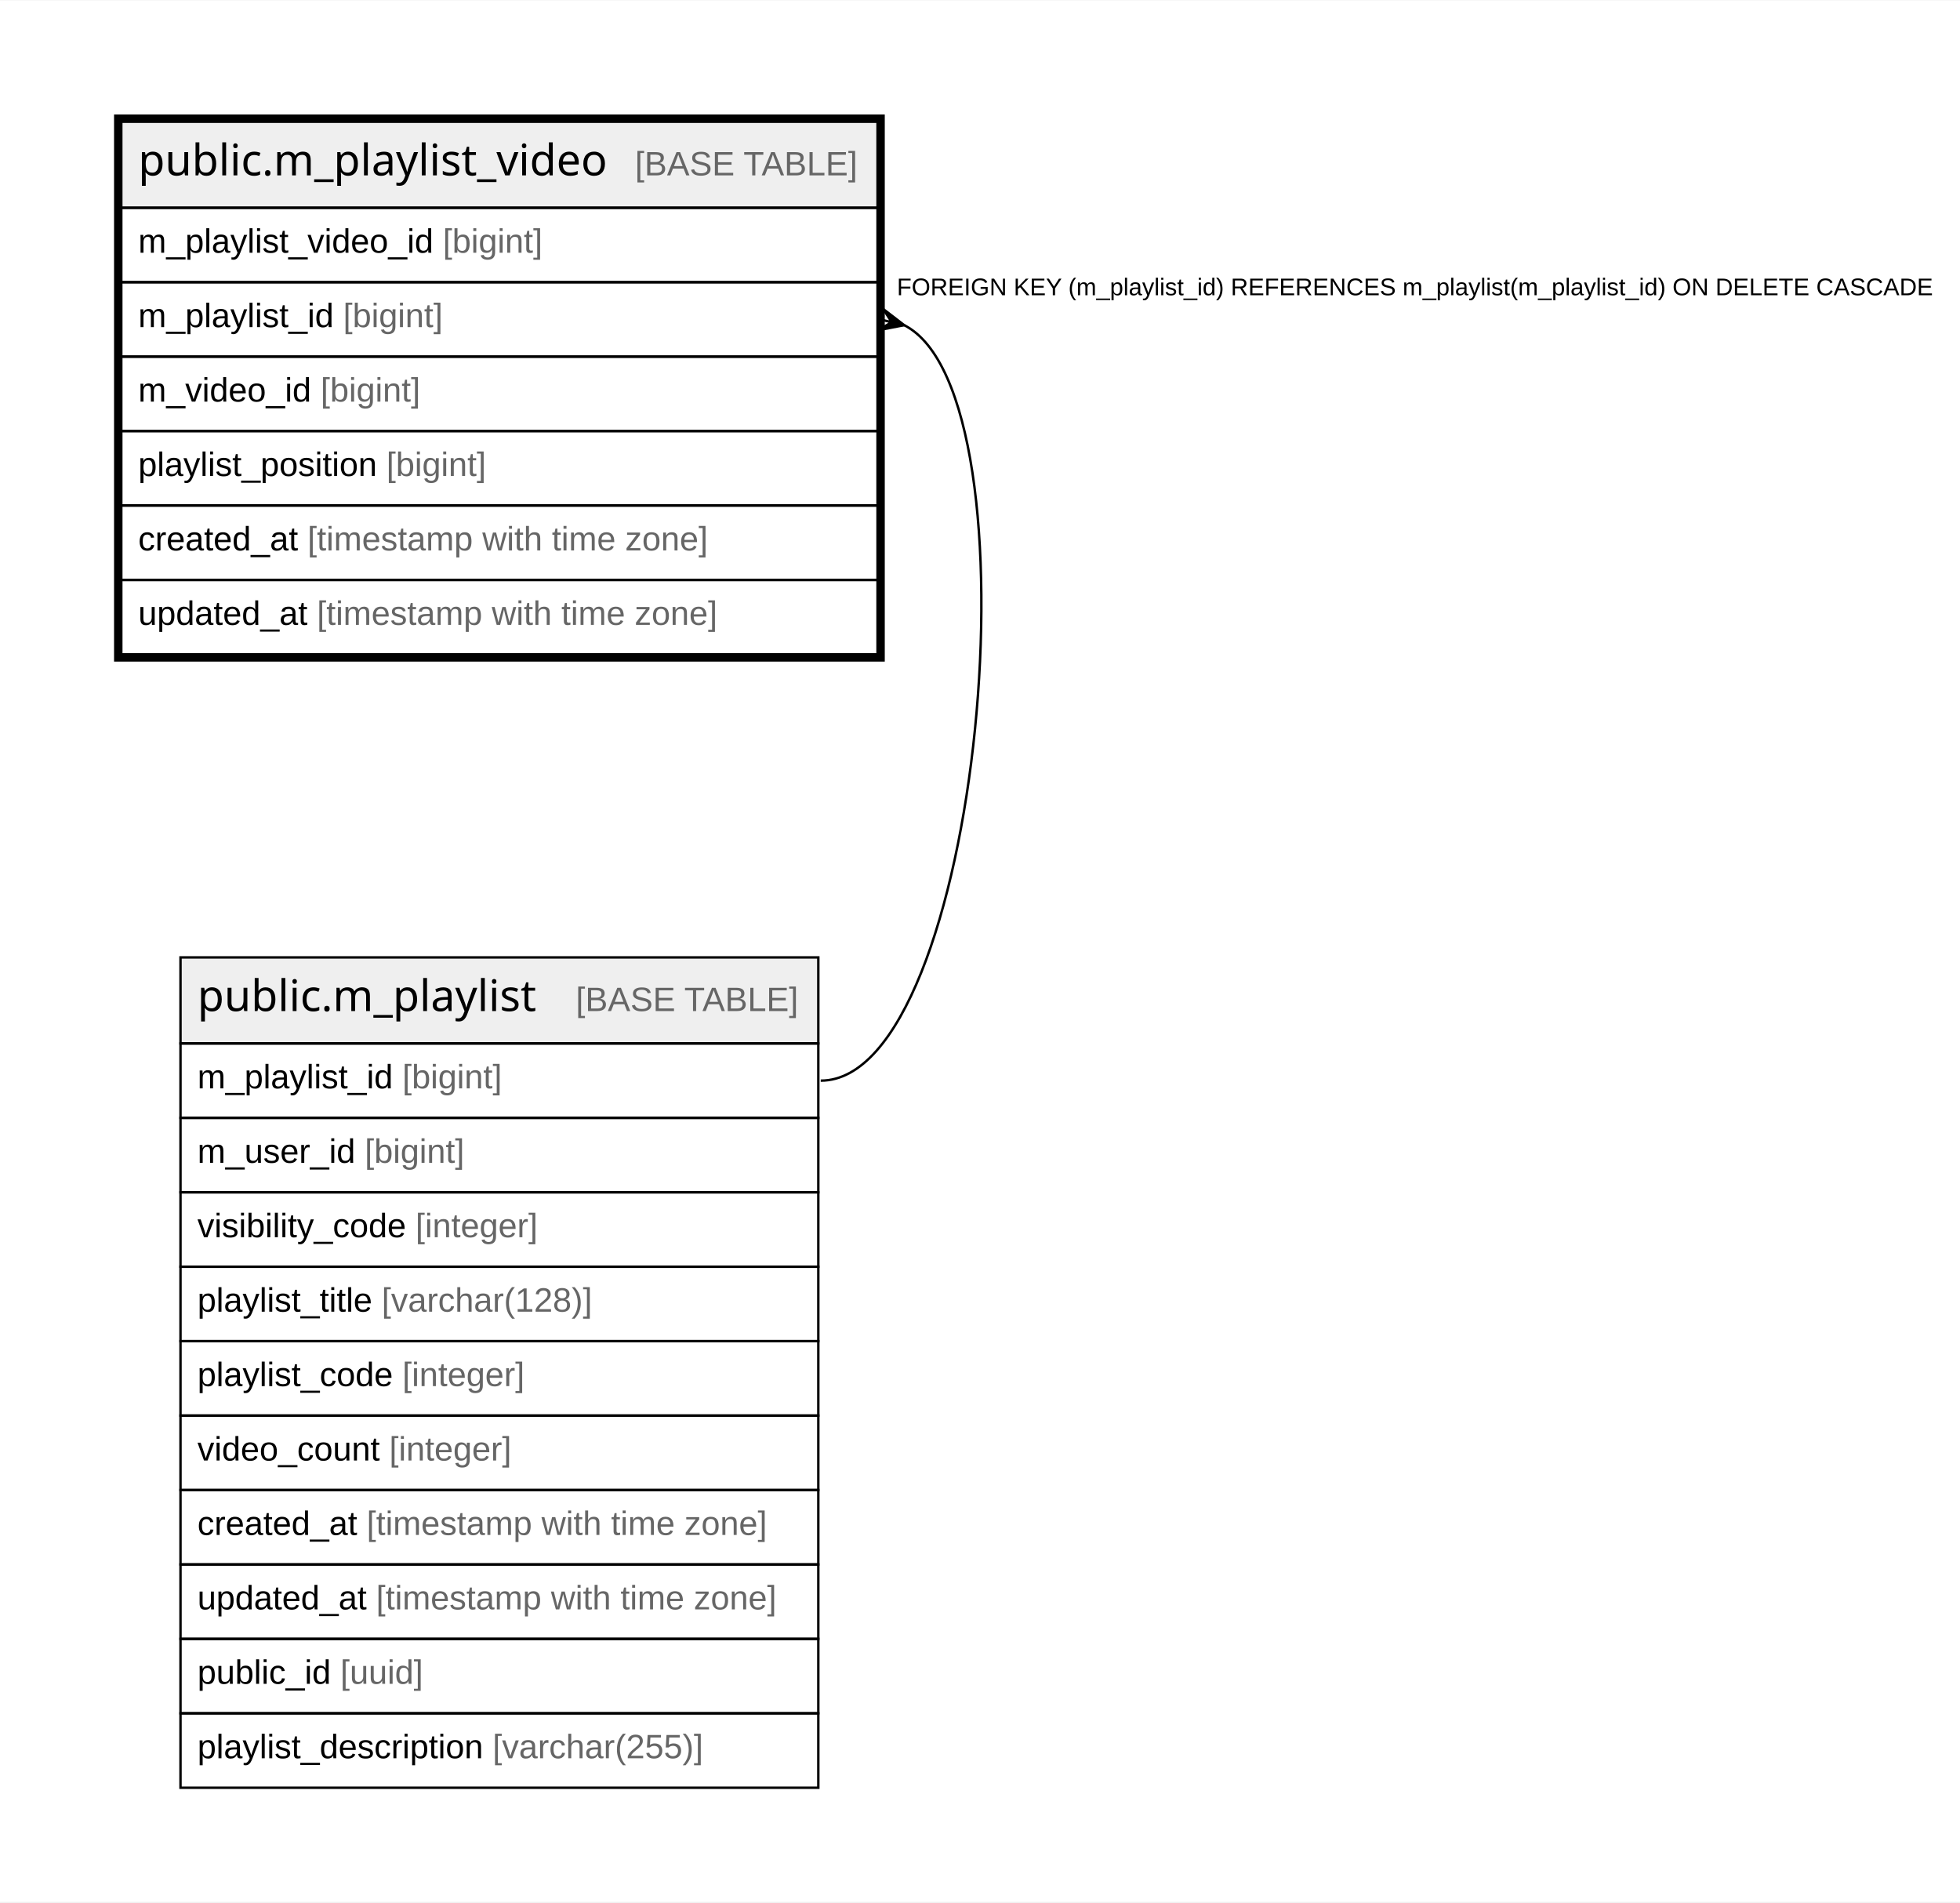
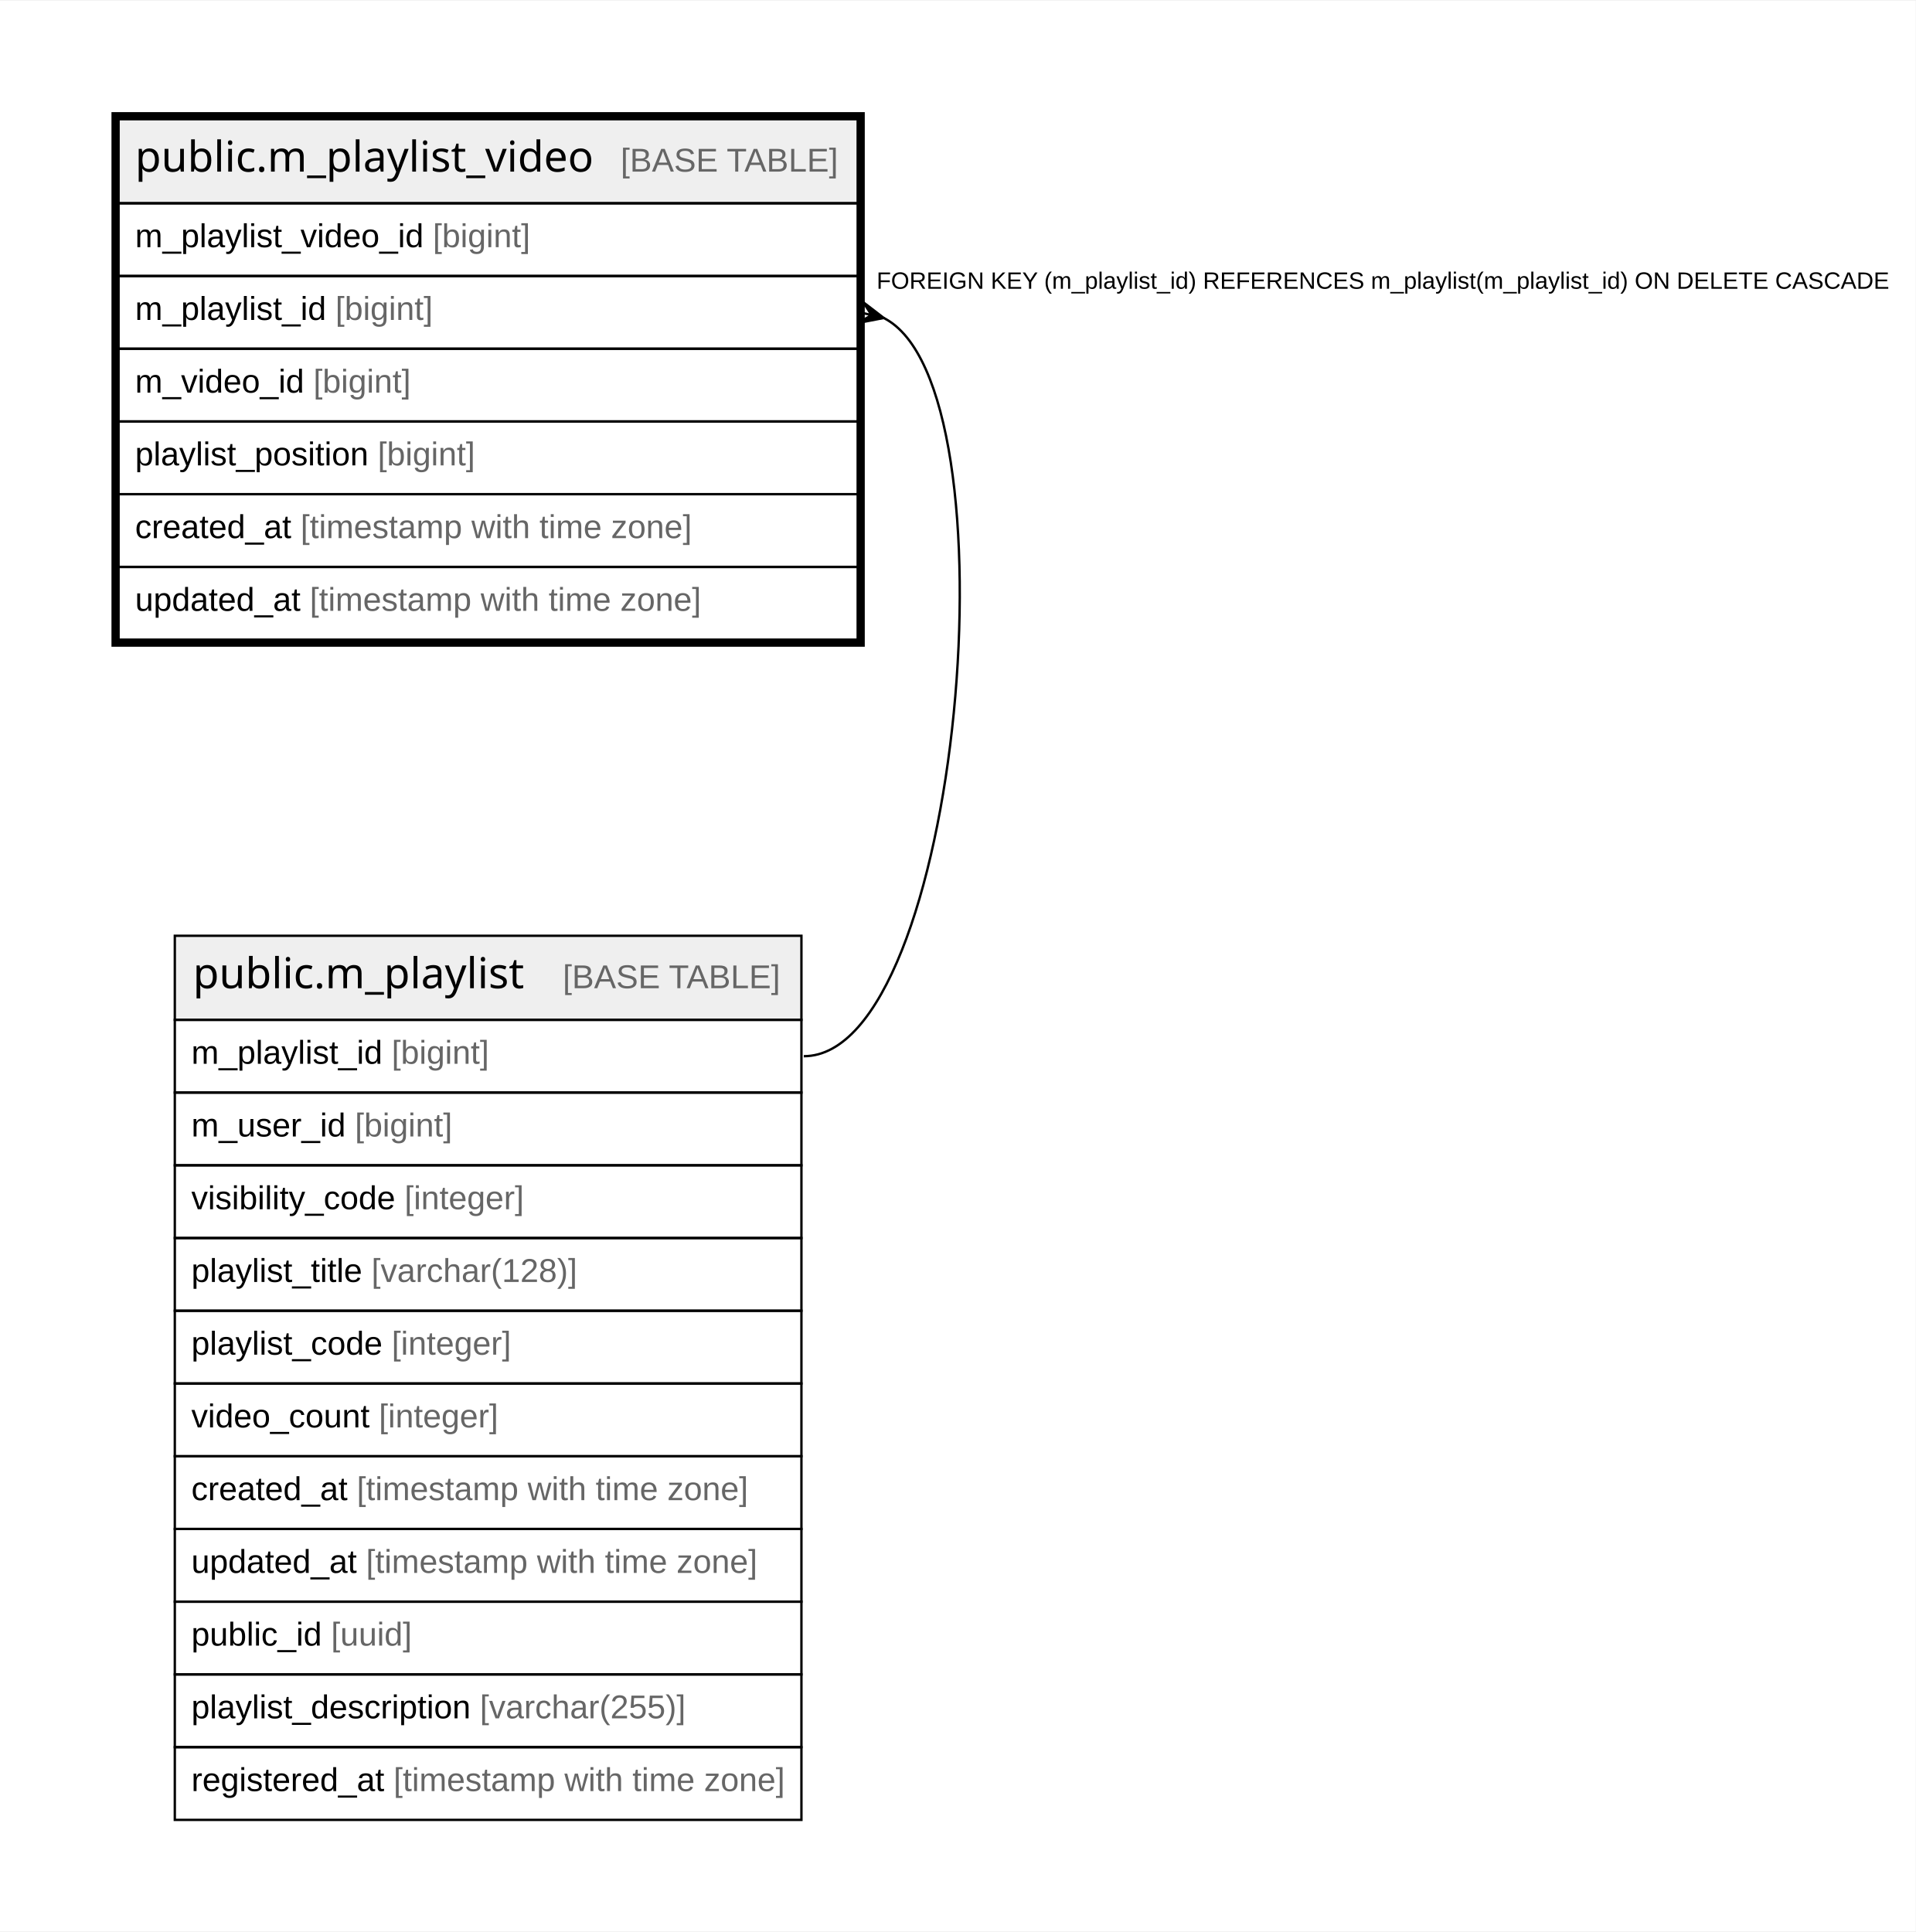
- <svg xmlns="http://www.w3.org/2000/svg" width="811pt" height="787pt" viewBox="0.00 0.00 811.16 786.80">
-   <g id="graph0" class="graph" transform="scale(1 1) rotate(0) translate(4 782.8)">
-     <polygon fill="white" stroke="none" points="-4,4 -4,-782.8 807.16,-782.8 807.16,4 -4,4" />
+ <svg xmlns="http://www.w3.org/2000/svg" width="811pt" height="818pt" viewBox="0.00 0.00 811.16 817.60">
+   <g id="graph0" class="graph" transform="scale(1 1) rotate(0) translate(4 813.6)">
+     <polygon fill="white" stroke="none" points="-4,4 -4,-813.6 807.16,-813.6 807.16,4 -4,4" />
    <g id="node1" class="node">
-       <polygon fill="#efefef" stroke="none" points="46.2,-697 46.2,-732.6 359.17,-732.6 359.17,-697 46.2,-697" />
-       <polygon fill="none" stroke="black" points="46.2,-697 46.2,-732.6 359.17,-732.6 359.17,-697 46.2,-697" />
-       <text text-anchor="start" x="53.2" y="-710.4" font-family="Arial Bold" font-size="18.00">public.m_playlist_video</text>
-       <text text-anchor="start" x="227.68" y="-710.4" font-family="Arial" font-size="14.00">    </text>
-       <text text-anchor="start" x="258.8" y="-710.4" font-family="Arial" font-size="14.00" fill="#666666">[BASE TABLE]</text>
+       <polygon fill="#efefef" stroke="none" points="46.2,-727.8 46.2,-763.4 359.17,-763.4 359.17,-727.8 46.2,-727.8" />
+       <polygon fill="none" stroke="black" points="46.2,-727.8 46.2,-763.4 359.17,-763.4 359.17,-727.8 46.2,-727.8" />
+       <text text-anchor="start" x="53.2" y="-741.2" font-family="Arial Bold" font-size="18.00">public.m_playlist_video</text>
+       <text text-anchor="start" x="227.68" y="-741.2" font-family="Arial" font-size="14.00">    </text>
+       <text text-anchor="start" x="258.8" y="-741.2" font-family="Arial" font-size="14.00" fill="#666666">[BASE TABLE]</text>
+       <polygon fill="none" stroke="black" points="46.2,-697 46.2,-727.8 359.17,-727.8 359.17,-697 46.2,-697" />
+       <text text-anchor="start" x="53.2" y="-709.2" font-family="Arial" font-size="14.00">m_playlist_video_id </text>
+       <text text-anchor="start" x="179.27" y="-709.2" font-family="Arial" font-size="14.00" fill="#666666">[bigint]</text>
      <polygon fill="none" stroke="black" points="46.2,-666.2 46.2,-697 359.17,-697 359.17,-666.2 46.2,-666.2" />
-       <text text-anchor="start" x="53.2" y="-678.4" font-family="Arial" font-size="14.00">m_playlist_video_id </text>
-       <text text-anchor="start" x="179.27" y="-678.4" font-family="Arial" font-size="14.00" fill="#666666">[bigint]</text>
+       <text text-anchor="start" x="53.2" y="-678.4" font-family="Arial" font-size="14.00">m_playlist_id </text>
+       <text text-anchor="start" x="138.01" y="-678.4" font-family="Arial" font-size="14.00" fill="#666666">[bigint]</text>
      <polygon fill="none" stroke="black" points="46.2,-635.4 46.2,-666.2 359.17,-666.2 359.17,-635.4 46.2,-635.4" />
-       <text text-anchor="start" x="53.2" y="-647.6" font-family="Arial" font-size="14.00">m_playlist_id </text>
-       <text text-anchor="start" x="138.01" y="-647.6" font-family="Arial" font-size="14.00" fill="#666666">[bigint]</text>
+       <text text-anchor="start" x="53.2" y="-647.6" font-family="Arial" font-size="14.00">m_video_id </text>
+       <text text-anchor="start" x="128.69" y="-647.6" font-family="Arial" font-size="14.00" fill="#666666">[bigint]</text>
      <polygon fill="none" stroke="black" points="46.2,-604.6 46.2,-635.4 359.17,-635.4 359.17,-604.6 46.2,-604.6" />
-       <text text-anchor="start" x="53.2" y="-616.8" font-family="Arial" font-size="14.00">m_video_id </text>
-       <text text-anchor="start" x="128.69" y="-616.8" font-family="Arial" font-size="14.00" fill="#666666">[bigint]</text>
+       <text text-anchor="start" x="53.2" y="-616.8" font-family="Arial" font-size="14.00">playlist_position </text>
+       <text text-anchor="start" x="155.92" y="-616.8" font-family="Arial" font-size="14.00" fill="#666666">[bigint]</text>
      <polygon fill="none" stroke="black" points="46.2,-573.8 46.2,-604.6 359.17,-604.6 359.17,-573.8 46.2,-573.8" />
-       <text text-anchor="start" x="53.2" y="-586" font-family="Arial" font-size="14.00">playlist_position </text>
-       <text text-anchor="start" x="155.92" y="-586" font-family="Arial" font-size="14.00" fill="#666666">[bigint]</text>
+       <text text-anchor="start" x="53.2" y="-586" font-family="Arial" font-size="14.00">created_at </text>
+       <text text-anchor="start" x="123.25" y="-586" font-family="Arial" font-size="14.00" fill="#666666">[timestamp with time zone]</text>
      <polygon fill="none" stroke="black" points="46.2,-543 46.2,-573.8 359.17,-573.8 359.17,-543 46.2,-543" />
-       <text text-anchor="start" x="53.2" y="-555.2" font-family="Arial" font-size="14.00">created_at </text>
-       <text text-anchor="start" x="123.25" y="-555.2" font-family="Arial" font-size="14.00" fill="#666666">[timestamp with time zone]</text>
-       <polygon fill="none" stroke="black" points="46.2,-512.2 46.2,-543 359.17,-543 359.17,-512.2 46.2,-512.2" />
-       <text text-anchor="start" x="53.2" y="-524.4" font-family="Arial" font-size="14.00">updated_at </text>
-       <text text-anchor="start" x="127.16" y="-524.4" font-family="Arial" font-size="14.00" fill="#666666">[timestamp with time zone]</text>
-       <polygon fill="none" stroke="black" stroke-width="3" points="44.7,-510.7 44.7,-734.1 360.67,-734.1 360.67,-510.7 44.7,-510.7" />
+       <text text-anchor="start" x="53.2" y="-555.2" font-family="Arial" font-size="14.00">updated_at </text>
+       <text text-anchor="start" x="127.16" y="-555.2" font-family="Arial" font-size="14.00" fill="#666666">[timestamp with time zone]</text>
+       <polygon fill="none" stroke="black" stroke-width="3" points="44.7,-541.5 44.7,-764.9 360.67,-764.9 360.67,-541.5 44.7,-541.5" />
    </g>
    <g id="node2" class="node">
-       <polygon fill="#efefef" stroke="none" points="70.7,-351.2 70.7,-386.8 334.67,-386.8 334.67,-351.2 70.7,-351.2" />
-       <polygon fill="none" stroke="black" points="70.7,-351.2 70.7,-386.8 334.67,-386.8 334.67,-351.2 70.7,-351.2" />
-       <text text-anchor="start" x="77.7" y="-364.6" font-family="Arial Bold" font-size="18.00">public.m_playlist</text>
-       <text text-anchor="start" x="203.19" y="-364.6" font-family="Arial" font-size="14.00">    </text>
-       <text text-anchor="start" x="234.3" y="-364.6" font-family="Arial" font-size="14.00" fill="#666666">[BASE TABLE]</text>
-       <polygon fill="none" stroke="black" points="70.7,-320.4 70.7,-351.2 334.67,-351.2 334.67,-320.4 70.7,-320.4" />
-       <text text-anchor="start" x="77.7" y="-332.6" font-family="Arial" font-size="14.00">m_playlist_id </text>
-       <text text-anchor="start" x="162.51" y="-332.6" font-family="Arial" font-size="14.00" fill="#666666">[bigint]</text>
-       <polygon fill="none" stroke="black" points="70.7,-289.6 70.7,-320.4 334.67,-320.4 334.67,-289.6 70.7,-289.6" />
-       <text text-anchor="start" x="77.7" y="-301.8" font-family="Arial" font-size="14.00">m_user_id </text>
-       <text text-anchor="start" x="146.95" y="-301.8" font-family="Arial" font-size="14.00" fill="#666666">[bigint]</text>
-       <polygon fill="none" stroke="black" points="70.7,-258.8 70.7,-289.6 334.67,-289.6 334.67,-258.8 70.7,-258.8" />
-       <text text-anchor="start" x="77.7" y="-271" font-family="Arial" font-size="14.00">visibility_code </text>
-       <text text-anchor="start" x="167.96" y="-271" font-family="Arial" font-size="14.00" fill="#666666">[integer]</text>
-       <polygon fill="none" stroke="black" points="70.7,-228 70.7,-258.8 334.67,-258.8 334.67,-228 70.7,-228" />
-       <text text-anchor="start" x="77.7" y="-240.2" font-family="Arial" font-size="14.00">playlist_title </text>
-       <text text-anchor="start" x="153.95" y="-240.2" font-family="Arial" font-size="14.00" fill="#666666">[varchar(128)]</text>
-       <polygon fill="none" stroke="black" points="70.7,-197.2 70.7,-228 334.67,-228 334.67,-197.2 70.7,-197.2" />
-       <text text-anchor="start" x="77.7" y="-209.4" font-family="Arial" font-size="14.00">playlist_code </text>
-       <text text-anchor="start" x="162.52" y="-209.4" font-family="Arial" font-size="14.00" fill="#666666">[integer]</text>
-       <polygon fill="none" stroke="black" points="70.7,-166.4 70.7,-197.2 334.67,-197.2 334.67,-166.4 70.7,-166.4" />
-       <text text-anchor="start" x="77.7" y="-178.6" font-family="Arial" font-size="14.00">video_count </text>
-       <text text-anchor="start" x="157.09" y="-178.6" font-family="Arial" font-size="14.00" fill="#666666">[integer]</text>
-       <polygon fill="none" stroke="black" points="70.7,-135.6 70.7,-166.4 334.67,-166.4 334.67,-135.6 70.7,-135.6" />
-       <text text-anchor="start" x="77.7" y="-147.8" font-family="Arial" font-size="14.00">created_at </text>
-       <text text-anchor="start" x="147.74" y="-147.8" font-family="Arial" font-size="14.00" fill="#666666">[timestamp with time zone]</text>
-       <polygon fill="none" stroke="black" points="70.7,-104.8 70.7,-135.6 334.67,-135.6 334.67,-104.8 70.7,-104.8" />
-       <text text-anchor="start" x="77.7" y="-117" font-family="Arial" font-size="14.00">updated_at </text>
-       <text text-anchor="start" x="151.65" y="-117" font-family="Arial" font-size="14.00" fill="#666666">[timestamp with time zone]</text>
-       <polygon fill="none" stroke="black" points="70.7,-74 70.7,-104.8 334.67,-104.8 334.67,-74 70.7,-74" />
-       <text text-anchor="start" x="77.7" y="-86.2" font-family="Arial" font-size="14.00">public_id </text>
-       <text text-anchor="start" x="136.85" y="-86.2" font-family="Arial" font-size="14.00" fill="#666666">[uuid]</text>
-       <polygon fill="none" stroke="black" points="70.7,-43.2 70.7,-74 334.67,-74 334.67,-43.2 70.7,-43.2" />
-       <text text-anchor="start" x="77.7" y="-55.4" font-family="Arial" font-size="14.00">playlist_description </text>
-       <text text-anchor="start" x="199.87" y="-55.4" font-family="Arial" font-size="14.00" fill="#666666">[varchar(255)]</text>
+       <polygon fill="#efefef" stroke="none" points="70.02,-382 70.02,-417.6 335.35,-417.6 335.35,-382 70.02,-382" />
+       <polygon fill="none" stroke="black" points="70.02,-382 70.02,-417.6 335.35,-417.6 335.35,-382 70.02,-382" />
+       <text text-anchor="start" x="77.7" y="-395.4" font-family="Arial Bold" font-size="18.00">public.m_playlist</text>
+       <text text-anchor="start" x="203.19" y="-395.4" font-family="Arial" font-size="14.00">    </text>
+       <text text-anchor="start" x="234.3" y="-395.4" font-family="Arial" font-size="14.00" fill="#666666">[BASE TABLE]</text>
+       <polygon fill="none" stroke="black" points="70.02,-351.2 70.02,-382 335.35,-382 335.35,-351.2 70.02,-351.2" />
+       <text text-anchor="start" x="77.02" y="-363.4" font-family="Arial" font-size="14.00">m_playlist_id </text>
+       <text text-anchor="start" x="161.83" y="-363.4" font-family="Arial" font-size="14.00" fill="#666666">[bigint]</text>
+       <polygon fill="none" stroke="black" points="70.02,-320.4 70.02,-351.2 335.35,-351.2 335.35,-320.4 70.02,-320.4" />
+       <text text-anchor="start" x="77.02" y="-332.6" font-family="Arial" font-size="14.00">m_user_id </text>
+       <text text-anchor="start" x="146.27" y="-332.6" font-family="Arial" font-size="14.00" fill="#666666">[bigint]</text>
+       <polygon fill="none" stroke="black" points="70.02,-289.6 70.02,-320.4 335.35,-320.4 335.35,-289.6 70.02,-289.6" />
+       <text text-anchor="start" x="77.02" y="-301.8" font-family="Arial" font-size="14.00">visibility_code </text>
+       <text text-anchor="start" x="167.28" y="-301.8" font-family="Arial" font-size="14.00" fill="#666666">[integer]</text>
+       <polygon fill="none" stroke="black" points="70.02,-258.8 70.02,-289.6 335.35,-289.6 335.35,-258.8 70.02,-258.8" />
+       <text text-anchor="start" x="77.02" y="-271" font-family="Arial" font-size="14.00">playlist_title </text>
+       <text text-anchor="start" x="153.27" y="-271" font-family="Arial" font-size="14.00" fill="#666666">[varchar(128)]</text>
+       <polygon fill="none" stroke="black" points="70.02,-228 70.02,-258.8 335.35,-258.8 335.35,-228 70.02,-228" />
+       <text text-anchor="start" x="77.02" y="-240.2" font-family="Arial" font-size="14.00">playlist_code </text>
+       <text text-anchor="start" x="161.85" y="-240.2" font-family="Arial" font-size="14.00" fill="#666666">[integer]</text>
+       <polygon fill="none" stroke="black" points="70.02,-197.2 70.02,-228 335.35,-228 335.35,-197.2 70.02,-197.2" />
+       <text text-anchor="start" x="77.02" y="-209.4" font-family="Arial" font-size="14.00">video_count </text>
+       <text text-anchor="start" x="156.41" y="-209.4" font-family="Arial" font-size="14.00" fill="#666666">[integer]</text>
+       <polygon fill="none" stroke="black" points="70.02,-166.4 70.02,-197.2 335.35,-197.2 335.35,-166.4 70.02,-166.4" />
+       <text text-anchor="start" x="77.02" y="-178.6" font-family="Arial" font-size="14.00">created_at </text>
+       <text text-anchor="start" x="147.07" y="-178.6" font-family="Arial" font-size="14.00" fill="#666666">[timestamp with time zone]</text>
+       <polygon fill="none" stroke="black" points="70.02,-135.6 70.02,-166.4 335.35,-166.4 335.35,-135.6 70.02,-135.6" />
+       <text text-anchor="start" x="77.02" y="-147.8" font-family="Arial" font-size="14.00">updated_at </text>
+       <text text-anchor="start" x="150.98" y="-147.8" font-family="Arial" font-size="14.00" fill="#666666">[timestamp with time zone]</text>
+       <polygon fill="none" stroke="black" points="70.02,-104.8 70.02,-135.6 335.35,-135.6 335.35,-104.8 70.02,-104.8" />
+       <text text-anchor="start" x="77.02" y="-117" font-family="Arial" font-size="14.00">public_id </text>
+       <text text-anchor="start" x="136.17" y="-117" font-family="Arial" font-size="14.00" fill="#666666">[uuid]</text>
+       <polygon fill="none" stroke="black" points="70.02,-74 70.02,-104.8 335.35,-104.8 335.35,-74 70.02,-74" />
+       <text text-anchor="start" x="77.02" y="-86.2" font-family="Arial" font-size="14.00">playlist_description </text>
+       <text text-anchor="start" x="199.19" y="-86.2" font-family="Arial" font-size="14.00" fill="#666666">[varchar(255)]</text>
+       <polygon fill="none" stroke="black" points="70.02,-43.2 70.02,-74 335.35,-74 335.35,-43.2 70.02,-43.2" />
+       <text text-anchor="start" x="77.02" y="-55.4" font-family="Arial" font-size="14.00">registered_at </text>
+       <text text-anchor="start" x="162.63" y="-55.4" font-family="Arial" font-size="14.00" fill="#666666">[timestamp with time zone]</text>
    </g>
    <g id="edge1" class="edge">
-       <path fill="none" stroke="black" d="M370.14,-648.45C427.78,-619.62 402.32,-335.8 335.67,-335.8" />
-       <polygon fill="black" stroke="black" points="370.23,-648.42 359.46,-646.34 365.04,-649.65 360.82,-650.65 360.82,-650.65 360.82,-650.65 365.04,-649.65 361.53,-655.1 370.23,-648.42" />
-       <text text-anchor="start" x="367.17" y="-660.8" font-family="Arial" font-size="10.00">FOREIGN KEY (m_playlist_id) REFERENCES m_playlist(m_playlist_id) ON DELETE CASCADE</text>
+       <path fill="none" stroke="black" d="M370.14,-679.25C427.83,-650.42 402.98,-366.6 336.35,-366.6" />
+       <polygon fill="black" stroke="black" points="370.23,-679.23 359.46,-677.14 365.04,-680.45 360.82,-681.45 360.82,-681.45 360.82,-681.45 365.04,-680.45 361.53,-685.9 370.23,-679.23" />
+       <text text-anchor="start" x="367.17" y="-691.6" font-family="Arial" font-size="10.00">FOREIGN KEY (m_playlist_id) REFERENCES m_playlist(m_playlist_id) ON DELETE CASCADE</text>
    </g>
  </g>
</svg>
